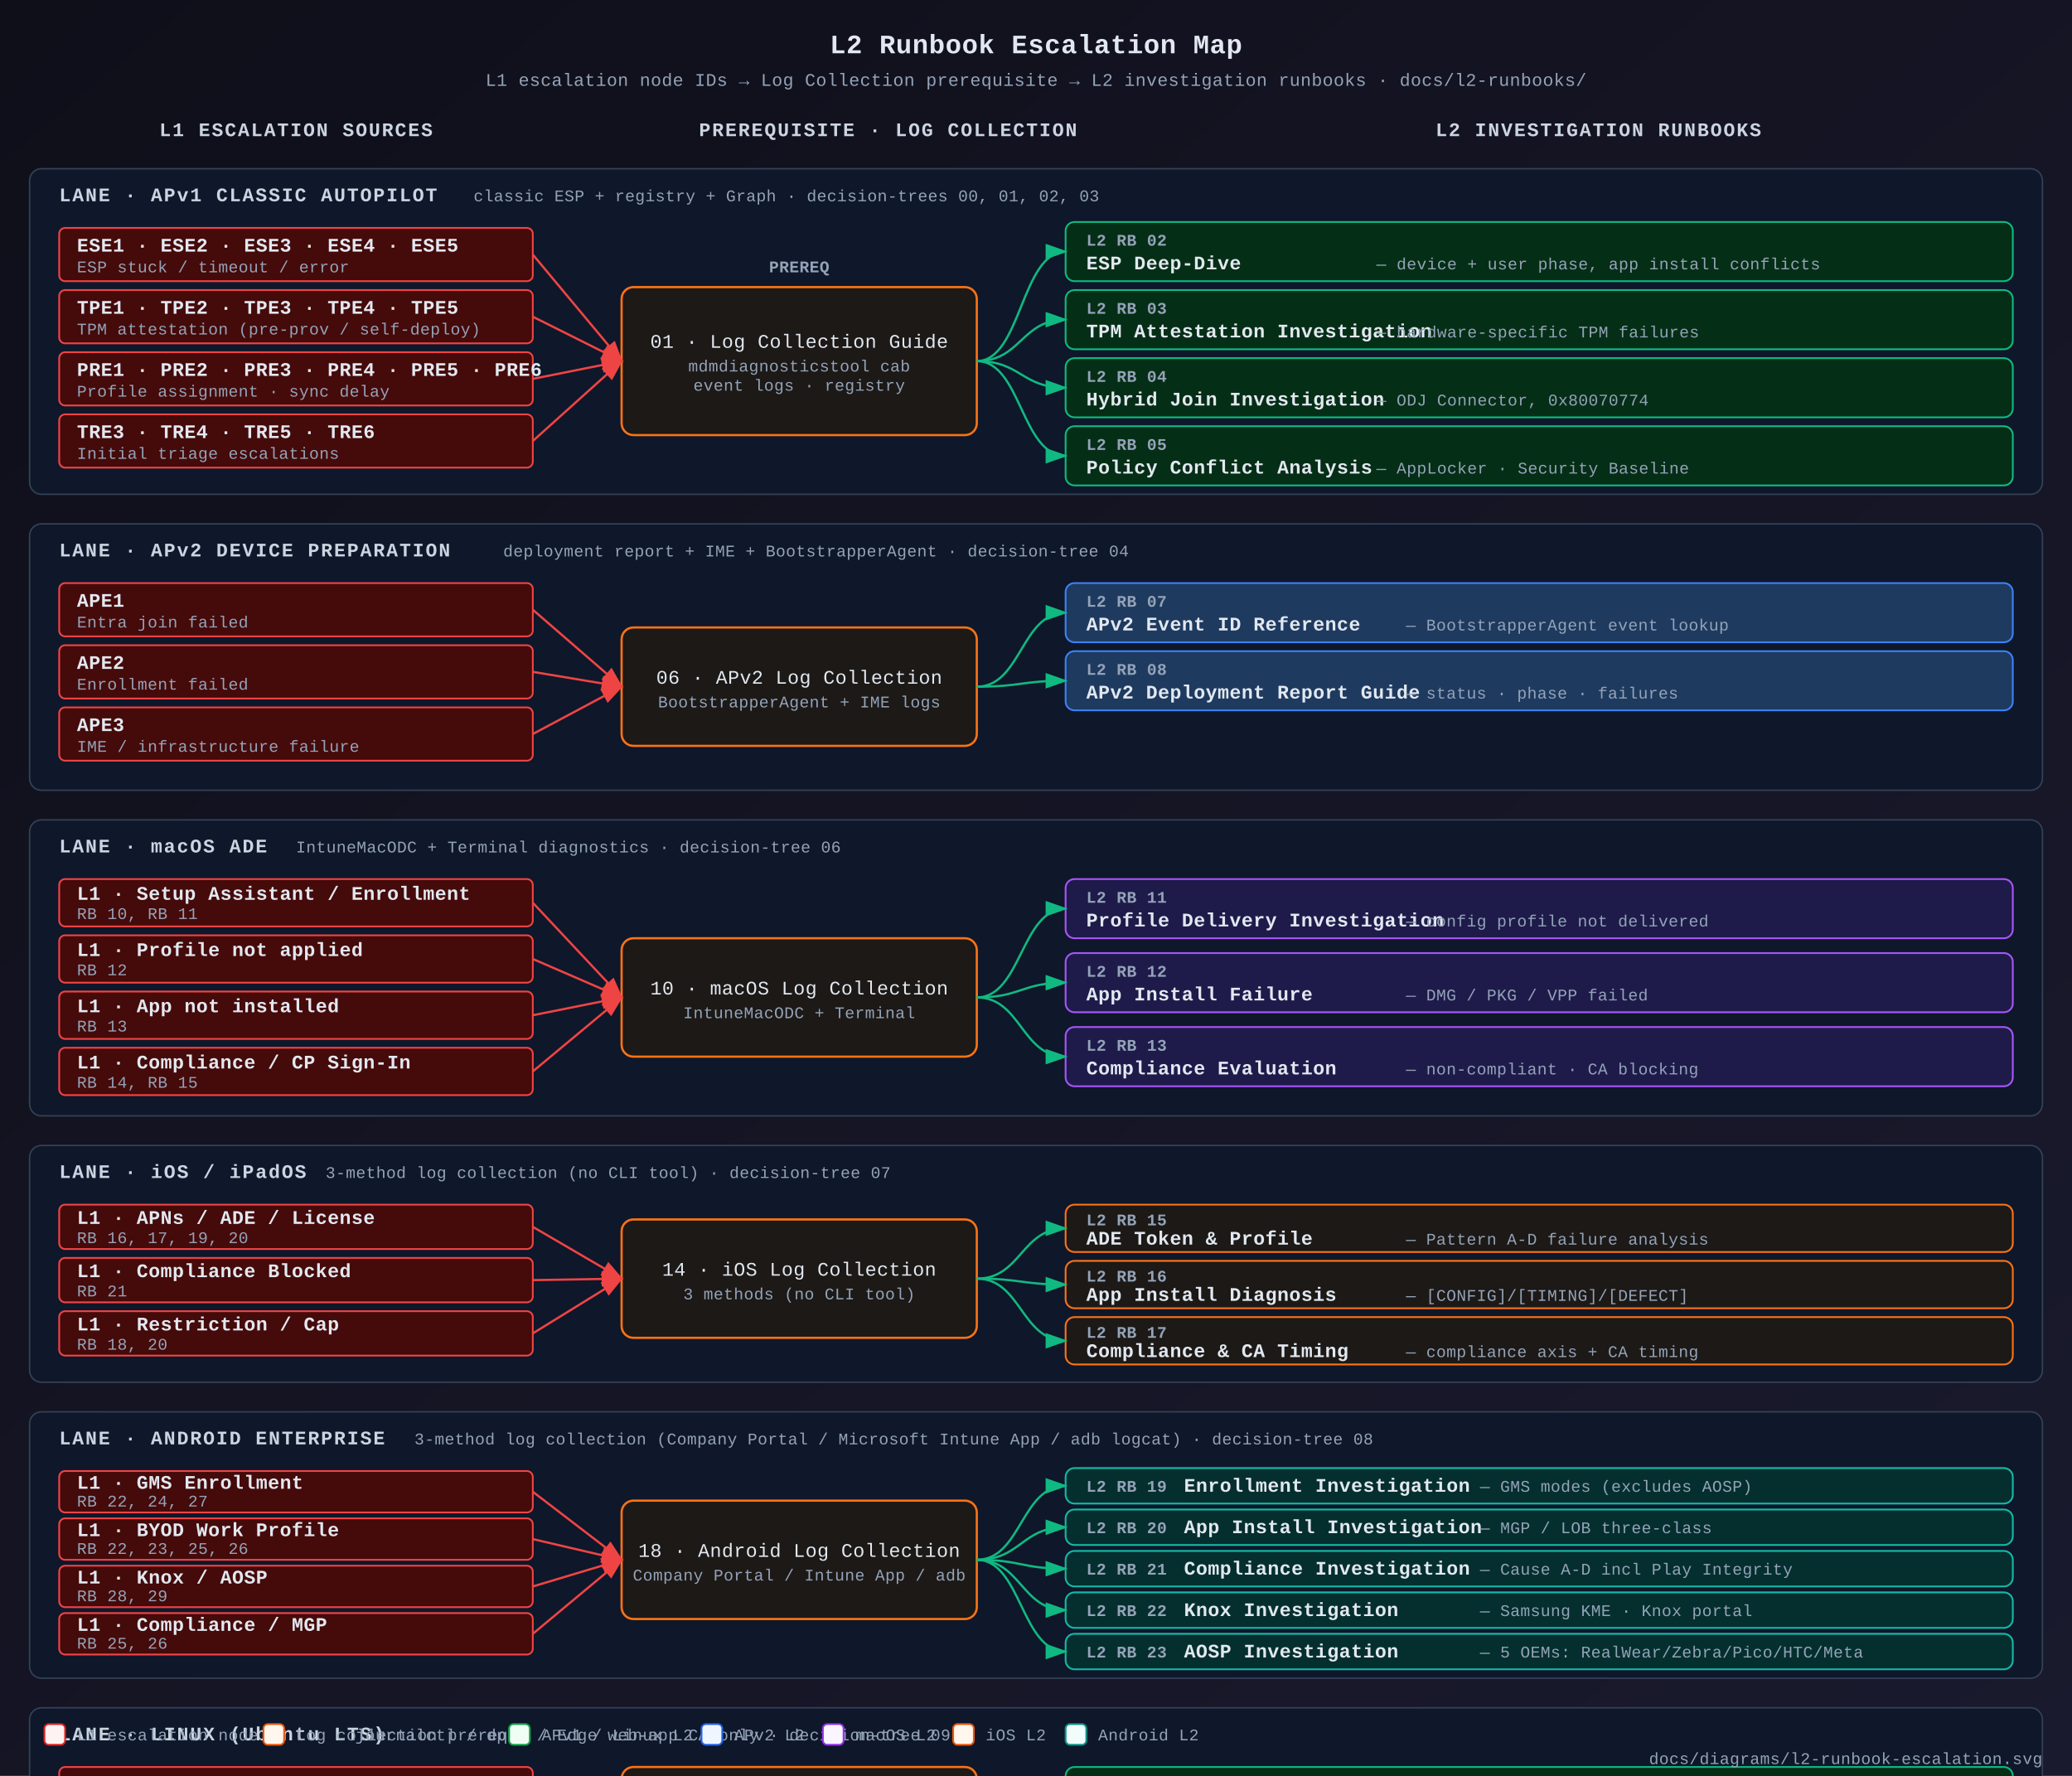
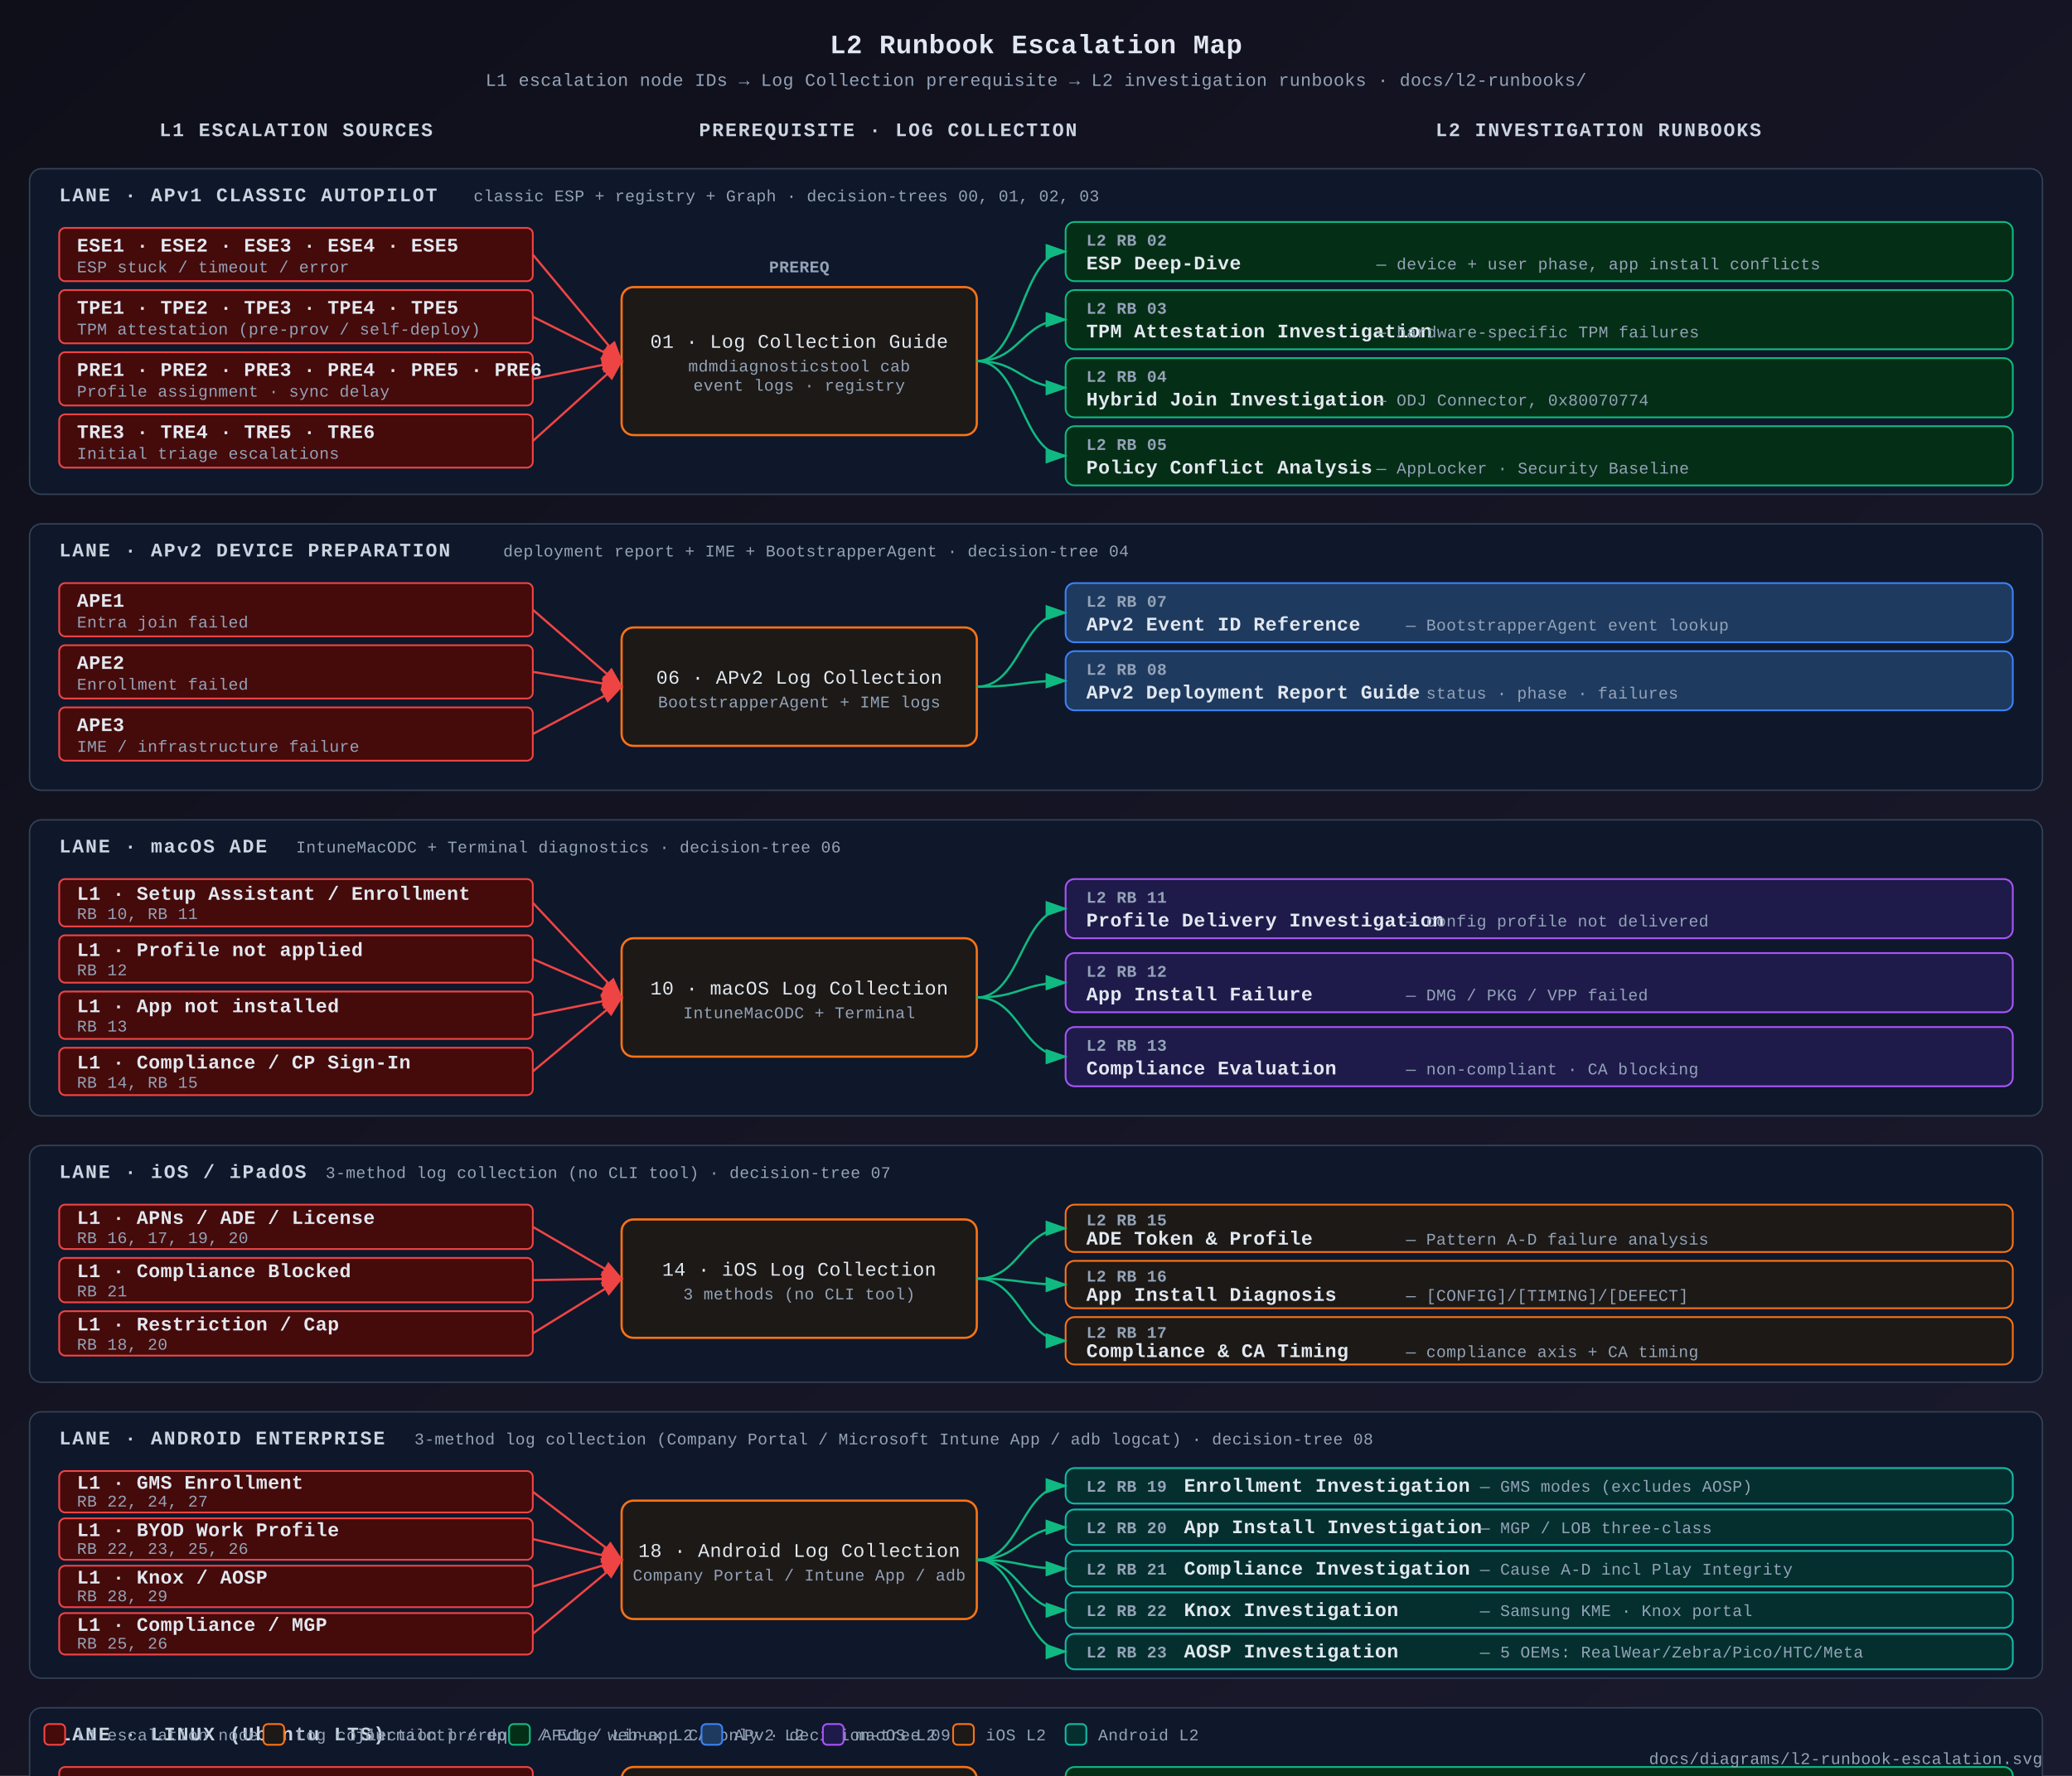
<svg xmlns="http://www.w3.org/2000/svg" viewBox="0 0 1400 1200" width="1400" height="1200">
  <style>
    text { font-family: 'SF Mono', 'Fira Code', 'Cascadia Code', 'Courier New', monospace; fill: #e2e8f0; letter-spacing: 0.02em; }
    .title { font-size: 18px; font-weight: 700; fill: #e2e8f0; letter-spacing: 0.02em; }
    .subtitle { font-size: 12px; fill: #94a3b8; }
    .label { font-size: 13px; fill: #e2e8f0; }
    .sub { font-size: 11px; fill: #94a3b8; }
    .edge { font-size: 11px; fill: #cbd5e1; font-weight: 700; }
    .col-head { font-size: 13px; font-weight: 700; fill: #cbd5e1; letter-spacing: 0.08em; }
    .legend { font-size: 11px; fill: #94a3b8; }
  </style>
  <defs>
    <linearGradient id="bg-grad" x1="0%" y1="0%" x2="100%" y2="100%">
      <stop offset="0%" stop-color="#0f0f1a" />
      <stop offset="100%" stop-color="#1a1a2e" />
    </linearGradient>
    <marker id="arr-blue" markerWidth="10" markerHeight="7" refX="9" refY="3.5" orient="auto">
      <polygon points="0,0 10,3.5 0,7" fill="#3b82f6" />
    </marker>
    <marker id="arr-red" markerWidth="10" markerHeight="7" refX="9" refY="3.5" orient="auto">
      <polygon points="0,0 10,3.5 0,7" fill="#ef4444" />
    </marker>
    <marker id="arr-green" markerWidth="10" markerHeight="7" refX="9" refY="3.5" orient="auto">
      <polygon points="0,0 10,3.5 0,7" fill="#10b981" />
    </marker>
    <marker id="arr-orange" markerWidth="10" markerHeight="7" refX="9" refY="3.5" orient="auto">
      <polygon points="0,0 10,3.5 0,7" fill="#f97316" />
    </marker>
    <marker id="arr-purple" markerWidth="10" markerHeight="7" refX="9" refY="3.5" orient="auto">
      <polygon points="0,0 10,3.5 0,7" fill="#a855f7" />
    </marker>
    <marker id="arr-gray" markerWidth="10" markerHeight="7" refX="9" refY="3.5" orient="auto">
      <polygon points="0,0 10,3.5 0,7" fill="#64748b" />
    </marker>
  </defs>
  <rect width="1400" height="1200" fill="url(#bg-grad)" />
  <text x="700" y="36" text-anchor="middle" class="title">L2 Runbook Escalation Map</text>
  <text x="700" y="58" text-anchor="middle" class="subtitle">L1 escalation node IDs → Log Collection prerequisite → L2 investigation runbooks  ·  docs/l2-runbooks/</text>
  <text x="200" y="92" text-anchor="middle" class="col-head">L1 ESCALATION SOURCES</text>
  <text x="600" y="92" text-anchor="middle" class="col-head">PREREQUISITE  ·  LOG COLLECTION</text>
  <text x="1080" y="92" text-anchor="middle" class="col-head">L2 INVESTIGATION RUNBOOKS</text>
  <rect x="20" y="114" width="1360" height="220" rx="8" ry="8" fill="#0f172a" stroke="#334155" stroke-width="1" />
  <text x="40" y="136" class="col-head">LANE  ·  APv1 CLASSIC AUTOPILOT</text>
  <text x="320" y="136" class="sub">classic ESP + registry + Graph  ·  decision-trees 00, 01, 02, 03</text>
  <rect x="40" y="154" width="320" height="36" rx="4" ry="4" fill="#450a0a" stroke="#ef4444" stroke-width="1.2" />
  <text x="52" y="170" class="label" font-weight="700" font-size="11" fill="#fecaca">ESE1 · ESE2 · ESE3 · ESE4 · ESE5</text>
  <text x="52" y="184" class="sub">ESP stuck / timeout / error</text>
  <rect x="40" y="196" width="320" height="36" rx="4" ry="4" fill="#450a0a" stroke="#ef4444" stroke-width="1.2" />
  <text x="52" y="212" class="label" font-weight="700" font-size="11" fill="#fecaca">TPE1 · TPE2 · TPE3 · TPE4 · TPE5</text>
  <text x="52" y="226" class="sub">TPM attestation (pre-prov / self-deploy)</text>
  <rect x="40" y="238" width="320" height="36" rx="4" ry="4" fill="#450a0a" stroke="#ef4444" stroke-width="1.2" />
  <text x="52" y="254" class="label" font-weight="700" font-size="11" fill="#fecaca">PRE1 · PRE2 · PRE3 · PRE4 · PRE5 · PRE6</text>
  <text x="52" y="268" class="sub">Profile assignment · sync delay</text>
  <rect x="40" y="280" width="320" height="36" rx="4" ry="4" fill="#450a0a" stroke="#ef4444" stroke-width="1.2" />
  <text x="52" y="296" class="label" font-weight="700" font-size="11" fill="#fecaca">TRE3 · TRE4 · TRE5 · TRE6</text>
  <text x="52" y="310" class="sub">Initial triage escalations</text>
  <rect x="420" y="194" width="240" height="100" rx="8" ry="8" fill="#1c1917" stroke="#f97316" stroke-width="1.5" />
  <text x="540" y="235" text-anchor="middle" class="label">01 · Log Collection Guide</text>
  <text x="540" y="251" text-anchor="middle" class="sub">mdmdiagnosticstool cab</text>
  <text x="540" y="264" text-anchor="middle" class="sub">event logs · registry</text>
  <text x="540" y="184" text-anchor="middle" class="sub" font-weight="700">PREREQ</text>
  <path d="M 360,172 L 420,244" stroke="#ef4444" stroke-width="1.5" fill="none" marker-end="url(#arr-red)" />
  <path d="M 360,214 L 420,244" stroke="#ef4444" stroke-width="1.5" fill="none" marker-end="url(#arr-red)" />
  <path d="M 360,256 L 420,244" stroke="#ef4444" stroke-width="1.5" fill="none" marker-end="url(#arr-red)" />
  <path d="M 360,298 L 420,244" stroke="#ef4444" stroke-width="1.5" fill="none" marker-end="url(#arr-red)" />
  <rect x="720" y="150" width="640" height="40" rx="6" ry="6" fill="#052e16" stroke="#10b981" stroke-width="1.2" />
  <text x="734" y="166" class="sub" font-weight="700" letter-spacing="0.05em" fill="#64748b">L2 RB 02</text>
  <text x="734" y="182" class="label" font-weight="600">ESP Deep-Dive</text>
  <text x="930" y="182" class="sub">— device + user phase, app install conflicts</text>
  <path d="M 660,244 C 690,244 690,170 720,170" stroke="#10b981" stroke-width="1.5" fill="none" marker-end="url(#arr-green)" />
  <rect x="720" y="196" width="640" height="40" rx="6" ry="6" fill="#052e16" stroke="#10b981" stroke-width="1.2" />
  <text x="734" y="212" class="sub" font-weight="700" letter-spacing="0.05em" fill="#64748b">L2 RB 03</text>
  <text x="734" y="228" class="label" font-weight="600">TPM Attestation Investigation</text>
  <text x="930" y="228" class="sub">— hardware-specific TPM failures</text>
  <path d="M 660,244 C 690,244 690,216 720,216" stroke="#10b981" stroke-width="1.5" fill="none" marker-end="url(#arr-green)" />
  <rect x="720" y="242" width="640" height="40" rx="6" ry="6" fill="#052e16" stroke="#10b981" stroke-width="1.2" />
  <text x="734" y="258" class="sub" font-weight="700" letter-spacing="0.05em" fill="#64748b">L2 RB 04</text>
  <text x="734" y="274" class="label" font-weight="600">Hybrid Join Investigation</text>
  <text x="930" y="274" class="sub">— ODJ Connector, 0x80070774</text>
  <path d="M 660,244 C 690,244 690,262 720,262" stroke="#10b981" stroke-width="1.5" fill="none" marker-end="url(#arr-green)" />
  <rect x="720" y="288" width="640" height="40" rx="6" ry="6" fill="#052e16" stroke="#10b981" stroke-width="1.2" />
  <text x="734" y="304" class="sub" font-weight="700" letter-spacing="0.05em" fill="#64748b">L2 RB 05</text>
  <text x="734" y="320" class="label" font-weight="600">Policy Conflict Analysis</text>
  <text x="930" y="320" class="sub">— AppLocker · Security Baseline</text>
  <path d="M 660,244 C 690,244 690,308 720,308" stroke="#10b981" stroke-width="1.5" fill="none" marker-end="url(#arr-green)" />
  <rect x="20" y="354" width="1360" height="180" rx="8" ry="8" fill="#0f172a" stroke="#334155" stroke-width="1" />
  <text x="40" y="376" class="col-head">LANE  ·  APv2 DEVICE PREPARATION</text>
  <text x="340" y="376" class="sub">deployment report + IME + BootstrapperAgent  ·  decision-tree 04</text>
  <rect x="40" y="394" width="320" height="36" rx="4" ry="4" fill="#450a0a" stroke="#ef4444" stroke-width="1.2" />
  <text x="52" y="410" class="label" font-weight="700" font-size="11" fill="#fecaca">APE1</text>
  <text x="52" y="424" class="sub">Entra join failed</text>
  <rect x="40" y="436" width="320" height="36" rx="4" ry="4" fill="#450a0a" stroke="#ef4444" stroke-width="1.2" />
  <text x="52" y="452" class="label" font-weight="700" font-size="11" fill="#fecaca">APE2</text>
  <text x="52" y="466" class="sub">Enrollment failed</text>
  <rect x="40" y="478" width="320" height="36" rx="4" ry="4" fill="#450a0a" stroke="#ef4444" stroke-width="1.2" />
  <text x="52" y="494" class="label" font-weight="700" font-size="11" fill="#fecaca">APE3</text>
  <text x="52" y="508" class="sub">IME / infrastructure failure</text>
  <rect x="420" y="424" width="240" height="80" rx="8" ry="8" fill="#1c1917" stroke="#f97316" stroke-width="1.5" />
  <text x="540" y="462" text-anchor="middle" class="label">06 · APv2 Log Collection</text>
  <text x="540" y="478" text-anchor="middle" class="sub">BootstrapperAgent + IME logs</text>
  <path d="M 360,412 L 420,464" stroke="#ef4444" stroke-width="1.5" fill="none" marker-end="url(#arr-red)" />
  <path d="M 360,454 L 420,464" stroke="#ef4444" stroke-width="1.5" fill="none" marker-end="url(#arr-red)" />
  <path d="M 360,496 L 420,464" stroke="#ef4444" stroke-width="1.5" fill="none" marker-end="url(#arr-red)" />
  <rect x="720" y="394" width="640" height="40" rx="6" ry="6" fill="#1e3a5f" stroke="#3b82f6" stroke-width="1.2" />
  <text x="734" y="410" class="sub" font-weight="700" fill="#64748b">L2 RB 07</text>
  <text x="734" y="426" class="label" font-weight="600">APv2 Event ID Reference</text>
  <text x="950" y="426" class="sub">— BootstrapperAgent event lookup</text>
  <path d="M 660,464 C 690,464 690,414 720,414" stroke="#10b981" stroke-width="1.5" fill="none" marker-end="url(#arr-green)" />
  <rect x="720" y="440" width="640" height="40" rx="6" ry="6" fill="#1e3a5f" stroke="#3b82f6" stroke-width="1.2" />
  <text x="734" y="456" class="sub" font-weight="700" fill="#64748b">L2 RB 08</text>
  <text x="734" y="472" class="label" font-weight="600">APv2 Deployment Report Guide</text>
  <text x="950" y="472" class="sub">— status · phase · failures</text>
  <path d="M 660,464 C 690,464 690,460 720,460" stroke="#10b981" stroke-width="1.5" fill="none" marker-end="url(#arr-green)" />
  <rect x="20" y="554" width="1360" height="200" rx="8" ry="8" fill="#0f172a" stroke="#334155" stroke-width="1" />
  <text x="40" y="576" class="col-head">LANE  ·  macOS ADE</text>
  <text x="200" y="576" class="sub">IntuneMacODC + Terminal diagnostics  ·  decision-tree 06</text>
  <rect x="40" y="594" width="320" height="32" rx="4" ry="4" fill="#450a0a" stroke="#ef4444" stroke-width="1.2" />
  <text x="52" y="608" class="label" font-weight="700" font-size="11" fill="#fecaca">L1 · Setup Assistant / Enrollment</text>
  <text x="52" y="621" class="sub">RB 10, RB 11</text>
  <rect x="40" y="632" width="320" height="32" rx="4" ry="4" fill="#450a0a" stroke="#ef4444" stroke-width="1.2" />
  <text x="52" y="646" class="label" font-weight="700" font-size="11" fill="#fecaca">L1 · Profile not applied</text>
  <text x="52" y="659" class="sub">RB 12</text>
  <rect x="40" y="670" width="320" height="32" rx="4" ry="4" fill="#450a0a" stroke="#ef4444" stroke-width="1.2" />
  <text x="52" y="684" class="label" font-weight="700" font-size="11" fill="#fecaca">L1 · App not installed</text>
  <text x="52" y="697" class="sub">RB 13</text>
  <rect x="40" y="708" width="320" height="32" rx="4" ry="4" fill="#450a0a" stroke="#ef4444" stroke-width="1.2" />
  <text x="52" y="722" class="label" font-weight="700" font-size="11" fill="#fecaca">L1 · Compliance / CP Sign-In</text>
  <text x="52" y="735" class="sub">RB 14, RB 15</text>
  <rect x="420" y="634" width="240" height="80" rx="8" ry="8" fill="#1c1917" stroke="#f97316" stroke-width="1.5" />
  <text x="540" y="672" text-anchor="middle" class="label">10 · macOS Log Collection</text>
  <text x="540" y="688" text-anchor="middle" class="sub">IntuneMacODC + Terminal</text>
  <path d="M 360,610 L 420,674" stroke="#ef4444" stroke-width="1.5" fill="none" marker-end="url(#arr-red)" />
  <path d="M 360,648 L 420,674" stroke="#ef4444" stroke-width="1.5" fill="none" marker-end="url(#arr-red)" />
  <path d="M 360,686 L 420,674" stroke="#ef4444" stroke-width="1.5" fill="none" marker-end="url(#arr-red)" />
  <path d="M 360,724 L 420,674" stroke="#ef4444" stroke-width="1.5" fill="none" marker-end="url(#arr-red)" />
  <rect x="720" y="594" width="640" height="40" rx="6" ry="6" fill="#1e1b4b" stroke="#a855f7" stroke-width="1.2" />
  <text x="734" y="610" class="sub" font-weight="700" fill="#64748b">L2 RB 11</text>
  <text x="734" y="626" class="label" font-weight="600">Profile Delivery Investigation</text>
  <text x="950" y="626" class="sub">— config profile not delivered</text>
  <path d="M 660,674 C 690,674 690,614 720,614" stroke="#10b981" stroke-width="1.5" fill="none" marker-end="url(#arr-green)" />
  <rect x="720" y="644" width="640" height="40" rx="6" ry="6" fill="#1e1b4b" stroke="#a855f7" stroke-width="1.2" />
  <text x="734" y="660" class="sub" font-weight="700" fill="#64748b">L2 RB 12</text>
  <text x="734" y="676" class="label" font-weight="600">App Install Failure</text>
  <text x="950" y="676" class="sub">— DMG / PKG / VPP failed</text>
  <path d="M 660,674 C 690,674 690,664 720,664" stroke="#10b981" stroke-width="1.5" fill="none" marker-end="url(#arr-green)" />
  <rect x="720" y="694" width="640" height="40" rx="6" ry="6" fill="#1e1b4b" stroke="#a855f7" stroke-width="1.2" />
  <text x="734" y="710" class="sub" font-weight="700" fill="#64748b">L2 RB 13</text>
  <text x="734" y="726" class="label" font-weight="600">Compliance Evaluation</text>
  <text x="950" y="726" class="sub">— non-compliant · CA blocking</text>
  <path d="M 660,674 C 690,674 690,714 720,714" stroke="#10b981" stroke-width="1.5" fill="none" marker-end="url(#arr-green)" />
  <rect x="20" y="774" width="1360" height="160" rx="8" ry="8" fill="#0f172a" stroke="#334155" stroke-width="1" />
  <text x="40" y="796" class="col-head">LANE  ·  iOS / iPadOS</text>
  <text x="220" y="796" class="sub">3-method log collection (no CLI tool)  ·  decision-tree 07</text>
  <rect x="40" y="814" width="320" height="30" rx="4" ry="4" fill="#450a0a" stroke="#ef4444" stroke-width="1.2" />
  <text x="52" y="827" class="label" font-weight="700" font-size="11" fill="#fecaca">L1 · APNs / ADE / License</text>
  <text x="52" y="840" class="sub">RB 16, 17, 19, 20</text>
  <rect x="40" y="850" width="320" height="30" rx="4" ry="4" fill="#450a0a" stroke="#ef4444" stroke-width="1.2" />
  <text x="52" y="863" class="label" font-weight="700" font-size="11" fill="#fecaca">L1 · Compliance Blocked</text>
  <text x="52" y="876" class="sub">RB 21</text>
  <rect x="40" y="886" width="320" height="30" rx="4" ry="4" fill="#450a0a" stroke="#ef4444" stroke-width="1.2" />
  <text x="52" y="899" class="label" font-weight="700" font-size="11" fill="#fecaca">L1 · Restriction / Cap</text>
  <text x="52" y="912" class="sub">RB 18, 20</text>
  <rect x="420" y="824" width="240" height="80" rx="8" ry="8" fill="#1c1917" stroke="#f97316" stroke-width="1.5" />
  <text x="540" y="862" text-anchor="middle" class="label">14 · iOS Log Collection</text>
  <text x="540" y="878" text-anchor="middle" class="sub">3 methods (no CLI tool)</text>
  <path d="M 360,829 L 420,864" stroke="#ef4444" stroke-width="1.5" fill="none" marker-end="url(#arr-red)" />
  <path d="M 360,865 L 420,864" stroke="#ef4444" stroke-width="1.5" fill="none" marker-end="url(#arr-red)" />
  <path d="M 360,901 L 420,864" stroke="#ef4444" stroke-width="1.5" fill="none" marker-end="url(#arr-red)" />
  <rect x="720" y="814" width="640" height="32" rx="6" ry="6" fill="#1c1917" stroke="#f97316" stroke-width="1.2" />
  <text x="734" y="828" class="sub" font-weight="700" fill="#64748b">L2 RB 15</text>
  <text x="734" y="841" class="label" font-weight="600">ADE Token &amp; Profile</text>
  <text x="950" y="841" class="sub">— Pattern A-D failure analysis</text>
  <path d="M 660,864 C 690,864 690,830 720,830" stroke="#10b981" stroke-width="1.5" fill="none" marker-end="url(#arr-green)" />
  <rect x="720" y="852" width="640" height="32" rx="6" ry="6" fill="#1c1917" stroke="#f97316" stroke-width="1.2" />
  <text x="734" y="866" class="sub" font-weight="700" fill="#64748b">L2 RB 16</text>
  <text x="734" y="879" class="label" font-weight="600">App Install Diagnosis</text>
  <text x="950" y="879" class="sub">— [CONFIG]/[TIMING]/[DEFECT]</text>
  <path d="M 660,864 C 690,864 690,868 720,868" stroke="#10b981" stroke-width="1.5" fill="none" marker-end="url(#arr-green)" />
  <rect x="720" y="890" width="640" height="32" rx="6" ry="6" fill="#1c1917" stroke="#f97316" stroke-width="1.2" />
  <text x="734" y="904" class="sub" font-weight="700" fill="#64748b">L2 RB 17</text>
  <text x="734" y="917" class="label" font-weight="600">Compliance &amp; CA Timing</text>
  <text x="950" y="917" class="sub">— compliance axis + CA timing</text>
  <path d="M 660,864 C 690,864 690,906 720,906" stroke="#10b981" stroke-width="1.5" fill="none" marker-end="url(#arr-green)" />
  <rect x="20" y="954" width="1360" height="180" rx="8" ry="8" fill="#0f172a" stroke="#334155" stroke-width="1" />
  <text x="40" y="976" class="col-head">LANE  ·  ANDROID ENTERPRISE</text>
  <text x="280" y="976" class="sub">3-method log collection (Company Portal / Microsoft Intune App / adb logcat)  ·  decision-tree 08</text>
  <rect x="40" y="994" width="320" height="28" rx="4" ry="4" fill="#450a0a" stroke="#ef4444" stroke-width="1.2" />
  <text x="52" y="1006" class="label" font-weight="700" font-size="11" fill="#fecaca">L1 · GMS Enrollment</text>
  <text x="52" y="1018" class="sub">RB 22, 24, 27</text>
  <rect x="40" y="1026" width="320" height="28" rx="4" ry="4" fill="#450a0a" stroke="#ef4444" stroke-width="1.2" />
  <text x="52" y="1038" class="label" font-weight="700" font-size="11" fill="#fecaca">L1 · BYOD Work Profile</text>
  <text x="52" y="1050" class="sub">RB 22, 23, 25, 26</text>
  <rect x="40" y="1058" width="320" height="28" rx="4" ry="4" fill="#450a0a" stroke="#ef4444" stroke-width="1.2" />
  <text x="52" y="1070" class="label" font-weight="700" font-size="11" fill="#fecaca">L1 · Knox / AOSP</text>
  <text x="52" y="1082" class="sub">RB 28, 29</text>
  <rect x="40" y="1090" width="320" height="28" rx="4" ry="4" fill="#450a0a" stroke="#ef4444" stroke-width="1.2" />
  <text x="52" y="1102" class="label" font-weight="700" font-size="11" fill="#fecaca">L1 · Compliance / MGP</text>
  <text x="52" y="1114" class="sub">RB 25, 26</text>
  <rect x="420" y="1014" width="240" height="80" rx="8" ry="8" fill="#1c1917" stroke="#f97316" stroke-width="1.5" />
  <text x="540" y="1052" text-anchor="middle" class="label">18 · Android Log Collection</text>
  <text x="540" y="1068" text-anchor="middle" class="sub">Company Portal / Intune App / adb</text>
  <path d="M 360,1008 L 420,1054" stroke="#ef4444" stroke-width="1.5" fill="none" marker-end="url(#arr-red)" />
  <path d="M 360,1040 L 420,1054" stroke="#ef4444" stroke-width="1.5" fill="none" marker-end="url(#arr-red)" />
  <path d="M 360,1072 L 420,1054" stroke="#ef4444" stroke-width="1.5" fill="none" marker-end="url(#arr-red)" />
  <path d="M 360,1104 L 420,1054" stroke="#ef4444" stroke-width="1.5" fill="none" marker-end="url(#arr-red)" />
  <rect x="720" y="992" width="640" height="24" rx="6" ry="6" fill="#042f2e" stroke="#14b8a6" stroke-width="1.2" />
  <text x="734" y="1008" class="sub" font-weight="700" fill="#64748b">L2 RB 19</text>
  <text x="800" y="1008" class="label" font-weight="600">Enrollment Investigation</text>
  <text x="1000" y="1008" class="sub">— GMS modes (excludes AOSP)</text>
  <path d="M 660,1054 C 690,1054 690,1004 720,1004" stroke="#10b981" stroke-width="1.5" fill="none" marker-end="url(#arr-green)" />
  <rect x="720" y="1020" width="640" height="24" rx="6" ry="6" fill="#042f2e" stroke="#14b8a6" stroke-width="1.2" />
  <text x="734" y="1036" class="sub" font-weight="700" fill="#64748b">L2 RB 20</text>
  <text x="800" y="1036" class="label" font-weight="600">App Install Investigation</text>
  <text x="1000" y="1036" class="sub">— MGP / LOB three-class</text>
  <path d="M 660,1054 C 690,1054 690,1032 720,1032" stroke="#10b981" stroke-width="1.5" fill="none" marker-end="url(#arr-green)" />
  <rect x="720" y="1048" width="640" height="24" rx="6" ry="6" fill="#042f2e" stroke="#14b8a6" stroke-width="1.2" />
  <text x="734" y="1064" class="sub" font-weight="700" fill="#64748b">L2 RB 21</text>
  <text x="800" y="1064" class="label" font-weight="600">Compliance Investigation</text>
  <text x="1000" y="1064" class="sub">— Cause A-D incl Play Integrity</text>
  <path d="M 660,1054 C 690,1054 690,1060 720,1060" stroke="#10b981" stroke-width="1.5" fill="none" marker-end="url(#arr-green)" />
  <rect x="720" y="1076" width="640" height="24" rx="6" ry="6" fill="#042f2e" stroke="#14b8a6" stroke-width="1.2" />
  <text x="734" y="1092" class="sub" font-weight="700" fill="#64748b">L2 RB 22</text>
  <text x="800" y="1092" class="label" font-weight="600">Knox Investigation</text>
  <text x="1000" y="1092" class="sub">— Samsung KME · Knox portal</text>
  <path d="M 660,1054 C 690,1054 690,1088 720,1088" stroke="#10b981" stroke-width="1.5" fill="none" marker-end="url(#arr-green)" />
  <rect x="720" y="1104" width="640" height="24" rx="6" ry="6" fill="#042f2e" stroke="#14b8a6" stroke-width="1.2" />
  <text x="734" y="1120" class="sub" font-weight="700" fill="#64748b">L2 RB 23</text>
  <text x="800" y="1120" class="label" font-weight="600">AOSP Investigation</text>
  <text x="1000" y="1120" class="sub">— 5 OEMs: RealWear/Zebra/Pico/HTC/Meta</text>
  <path d="M 660,1054 C 690,1054 690,1116 720,1116" stroke="#10b981" stroke-width="1.5" fill="none" marker-end="url(#arr-green)" />
  <rect x="20" y="1154" width="1360" height="120" rx="8" ry="8" fill="#0f172a" stroke="#334155" stroke-width="1" />
  <text x="40" y="1176" class="col-head">LANE  ·  LINUX (Ubuntu LTS)</text>
  <text x="240" y="1176" class="sub">journalctl / dpkg / Edge web-app CA only  ·  decision-tree 09</text>
  <rect x="40" y="1194" width="320" height="60" rx="4" ry="4" fill="#450a0a" stroke="#ef4444" stroke-width="1.2" />
  <text x="52" y="1212" class="label" font-weight="700" font-size="11" fill="#fecaca">L1 · RB 30 · 31 · 32 · 33</text>
  <text x="52" y="1230" class="sub">Enrollment · Compliance · CA · Agent service</text>
  <rect x="420" y="1194" width="240" height="60" rx="8" ry="8" fill="#1c1917" stroke="#f97316" stroke-width="1.5" />
  <text x="540" y="1222" text-anchor="middle" class="label">24 · Linux Log Collection</text>
  <text x="540" y="1238" text-anchor="middle" class="sub">journalctl + dpkg snapshot</text>
  <path d="M 360,1224 L 420,1224" stroke="#ef4444" stroke-width="1.5" fill="none" marker-end="url(#arr-red)" />
  <rect x="720" y="1194" width="640" height="60" rx="6" ry="6" fill="#052e16" stroke="#10b981" stroke-width="1.2" />
  <text x="734" y="1214" class="sub" font-weight="700" fill="#64748b">L2 RB 25</text>
  <text x="734" y="1234" class="label" font-weight="600">Linux Agent Investigation</text>
  <text x="930" y="1234" class="sub">— intunemgmt service · auth tokens · journalctl --user 1d</text>
  <path d="M 660,1224 L 720,1224" stroke="#10b981" stroke-width="1.5" fill="none" marker-end="url(#arr-green)" />
-   <rect x="30" y="1165" width="14" height="14" rx="3" ry="3" fill="#fef2f2" stroke="#dc2626" stroke-width="1.2" />
+   <rect x="30" y="1165" width="14" height="14" rx="3" ry="3" fill="#450a0a" stroke="#ef4444" stroke-width="1.2" />
  <text x="52" y="1176" class="legend">L1 escalation node</text>
-   <rect x="178" y="1165" width="14" height="14" rx="3" ry="3" fill="#fff7ed" stroke="#ea580c" stroke-width="1.2" />
+   <rect x="178" y="1165" width="14" height="14" rx="3" ry="3" fill="#1c1917" stroke="#f97316" stroke-width="1.2" />
  <text x="200" y="1176" class="legend">Log collection prereq</text>
-   <rect x="344" y="1165" width="14" height="14" rx="3" ry="3" fill="#f0fdf4" stroke="#16a34a" stroke-width="1.2" />
+   <rect x="344" y="1165" width="14" height="14" rx="3" ry="3" fill="#052e16" stroke="#10b981" stroke-width="1.2" />
  <text x="366" y="1176" class="legend">APv1 / Linux L2</text>
-   <rect x="474" y="1165" width="14" height="14" rx="3" ry="3" fill="#eff6ff" stroke="#2563eb" stroke-width="1.2" />
+   <rect x="474" y="1165" width="14" height="14" rx="3" ry="3" fill="#1e3a5f" stroke="#3b82f6" stroke-width="1.2" />
  <text x="496" y="1176" class="legend">APv2 L2</text>
-   <rect x="556" y="1165" width="14" height="14" rx="3" ry="3" fill="#faf5ff" stroke="#9333ea" stroke-width="1.2" />
+   <rect x="556" y="1165" width="14" height="14" rx="3" ry="3" fill="#1e1b4b" stroke="#a855f7" stroke-width="1.2" />
  <text x="578" y="1176" class="legend">macOS L2</text>
-   <rect x="644" y="1165" width="14" height="14" rx="3" ry="3" fill="#fff7ed" stroke="#ea580c" stroke-width="1.2" />
+   <rect x="644" y="1165" width="14" height="14" rx="3" ry="3" fill="#1c1917" stroke="#f97316" stroke-width="1.2" />
  <text x="666" y="1176" class="legend">iOS L2</text>
-   <rect x="720" y="1165" width="14" height="14" rx="3" ry="3" fill="#f0fdfa" stroke="#0d9488" stroke-width="1.2" />
+   <rect x="720" y="1165" width="14" height="14" rx="3" ry="3" fill="#042f2e" stroke="#14b8a6" stroke-width="1.2" />
  <text x="742" y="1176" class="legend">Android L2</text>
  <text x="1380" y="1192" text-anchor="end" class="legend">docs/diagrams/l2-runbook-escalation.svg</text>
</svg>
